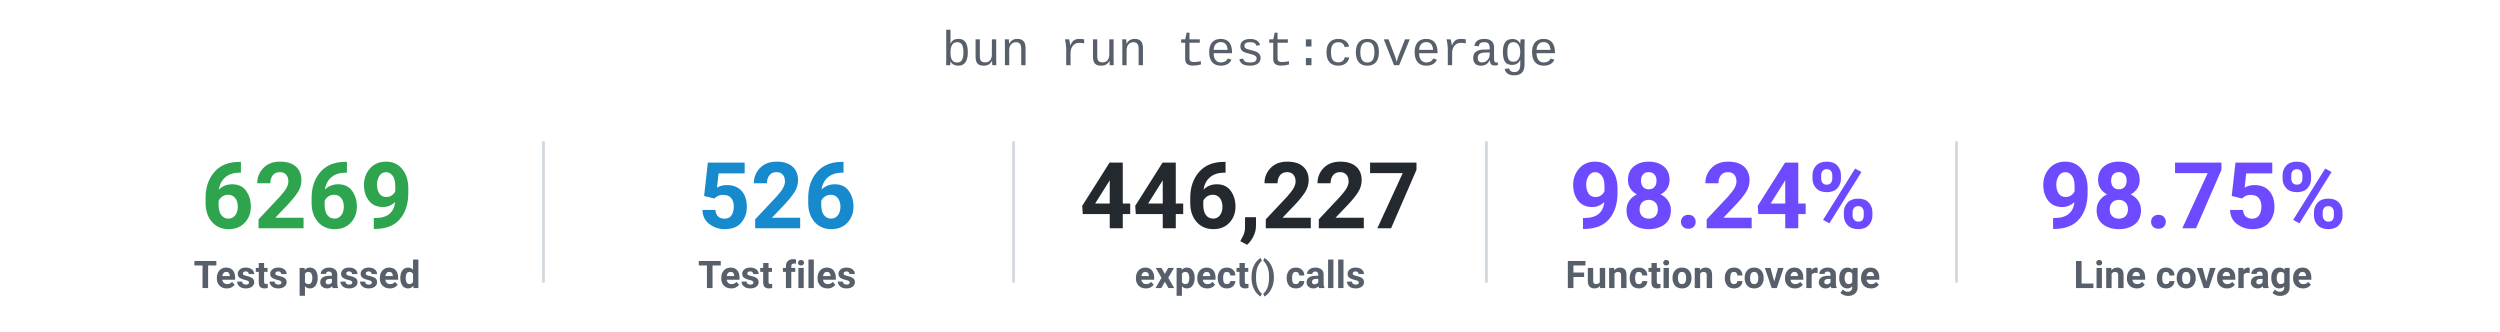
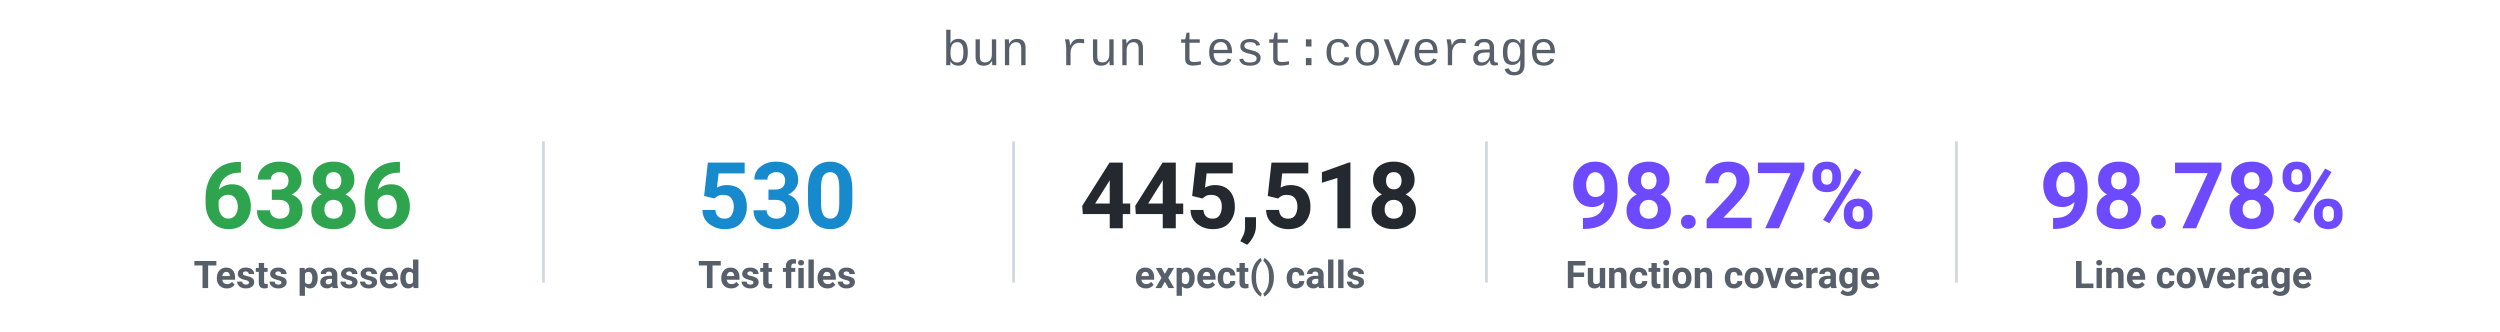
- <svg xmlns="http://www.w3.org/2000/svg" viewBox="0 0 920 122" width="920" height="122" role="img" aria-label="bun run test:coverage — 6269 tests passed, 526 test files, 446,227 expect() calls, 98.24% function coverage, 98.75% line coverage">
+ <svg xmlns="http://www.w3.org/2000/svg" viewBox="0 0 920 122" width="920" height="122" role="img" aria-label="bun run test:coverage — 6386 tests passed, 530 test files, 445,518 expect() calls, 98.27% function coverage, 98.78% line coverage">
  <style>
    .cmd { font-family: ui-monospace, SFMono-Regular, 'SF Mono', Menlo, Consolas, 'Liberation Mono', monospace; font-weight: 500; font-size: 18px; }
    .val { font-family: system-ui, -apple-system, BlinkMacSystemFont, 'Segoe UI', Roboto, sans-serif; font-weight: 700; font-size: 34px; }
    .lbl { font-family: system-ui, -apple-system, BlinkMacSystemFont, 'Segoe UI', Roboto, sans-serif; font-weight: 600; font-size: 14px; }
  </style>
  <text x="460" y="24" text-anchor="middle" class="cmd" fill="#57606a">bun run test:coverage</text>
  <line x1="200" y1="52" x2="200" y2="104" stroke="#d0d7de" stroke-width="1" />
  <line x1="373" y1="52" x2="373" y2="104" stroke="#d0d7de" stroke-width="1" />
  <line x1="547" y1="52" x2="547" y2="104" stroke="#d0d7de" stroke-width="1" />
  <line x1="720" y1="52" x2="720" y2="104" stroke="#d0d7de" stroke-width="1" />
-   <text x="113" y="84" text-anchor="middle" class="val" fill="#2ea44f">6269</text>
+   <text x="113" y="84" text-anchor="middle" class="val" fill="#2ea44f">6386</text>
  <text x="113" y="106" text-anchor="middle" class="lbl" fill="#57606a">Tests passed</text>
-   <text x="286" y="84" text-anchor="middle" class="val" fill="#1789cd">526</text>
+   <text x="286" y="84" text-anchor="middle" class="val" fill="#1789cd">530</text>
  <text x="286" y="106" text-anchor="middle" class="lbl" fill="#57606a">Test files</text>
-   <text x="460" y="84" text-anchor="middle" class="val" fill="#24292f">446,227</text>
+   <text x="460" y="84" text-anchor="middle" class="val" fill="#24292f">445,518</text>
  <text x="460" y="106" text-anchor="middle" class="lbl" fill="#57606a">expect() calls</text>
-   <text x="634" y="84" text-anchor="middle" class="val" fill="#6d4aff">98.24%</text>
+   <text x="634" y="84" text-anchor="middle" class="val" fill="#6d4aff">98.27%</text>
  <text x="634" y="106" text-anchor="middle" class="lbl" fill="#57606a">Function coverage</text>
-   <text x="807" y="84" text-anchor="middle" class="val" fill="#6d4aff">98.75%</text>
+   <text x="807" y="84" text-anchor="middle" class="val" fill="#6d4aff">98.78%</text>
  <text x="807" y="106" text-anchor="middle" class="lbl" fill="#57606a">Line coverage</text>
</svg>
